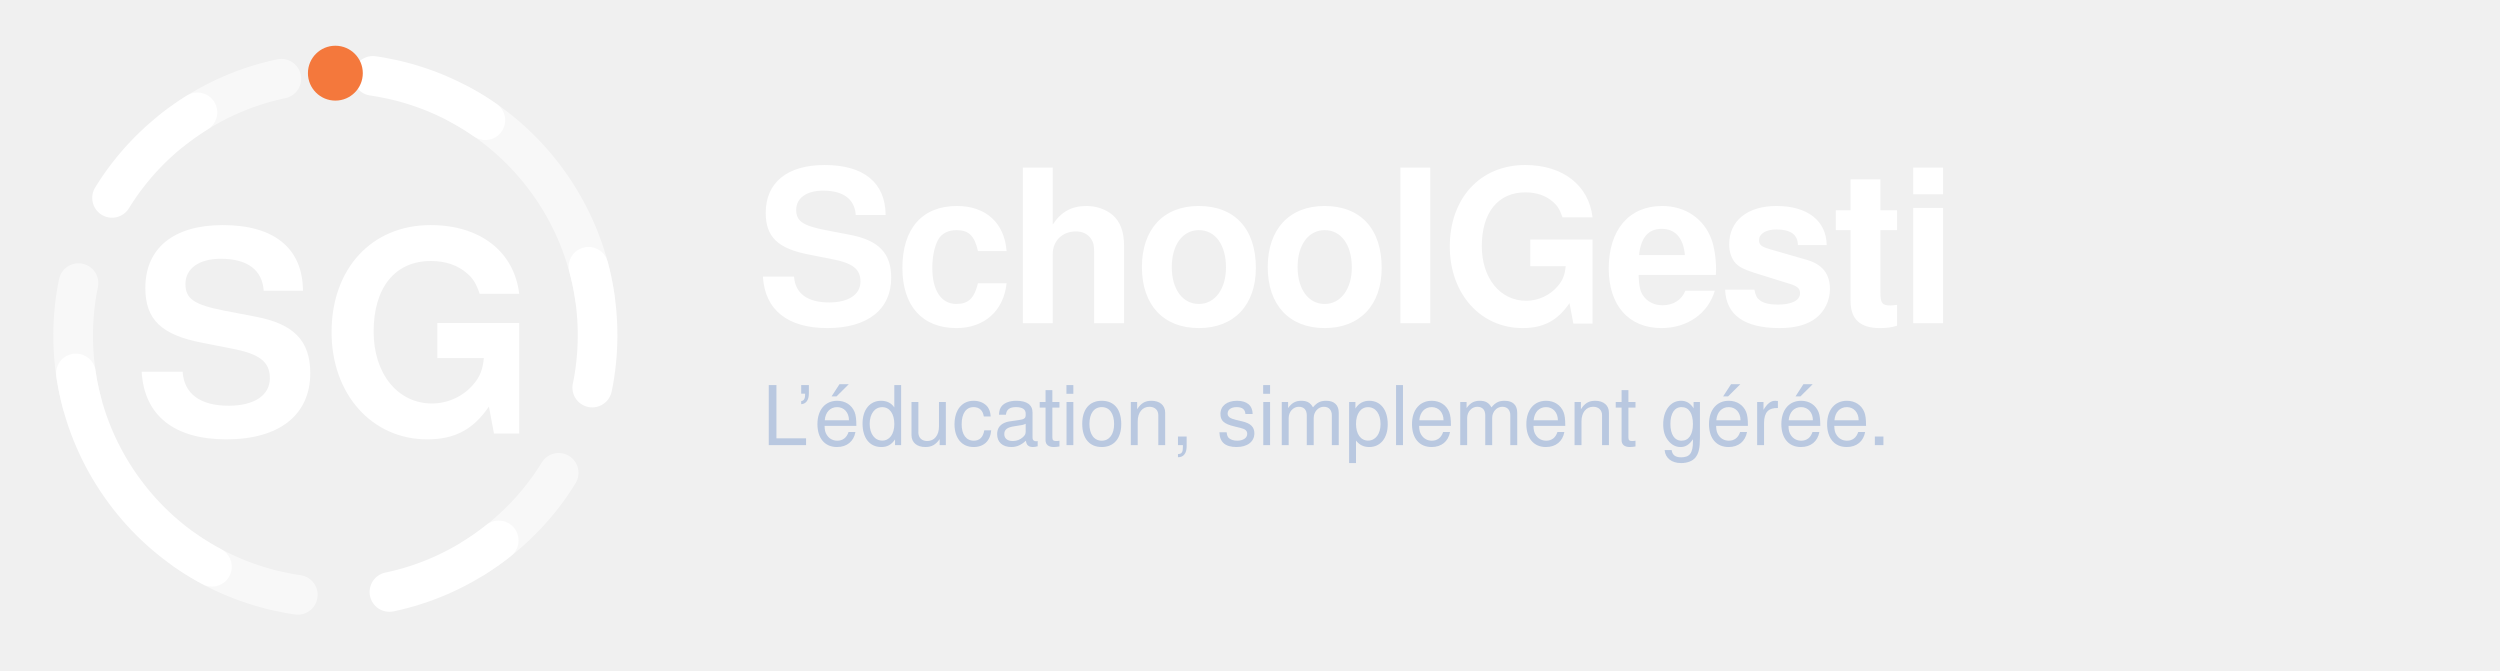
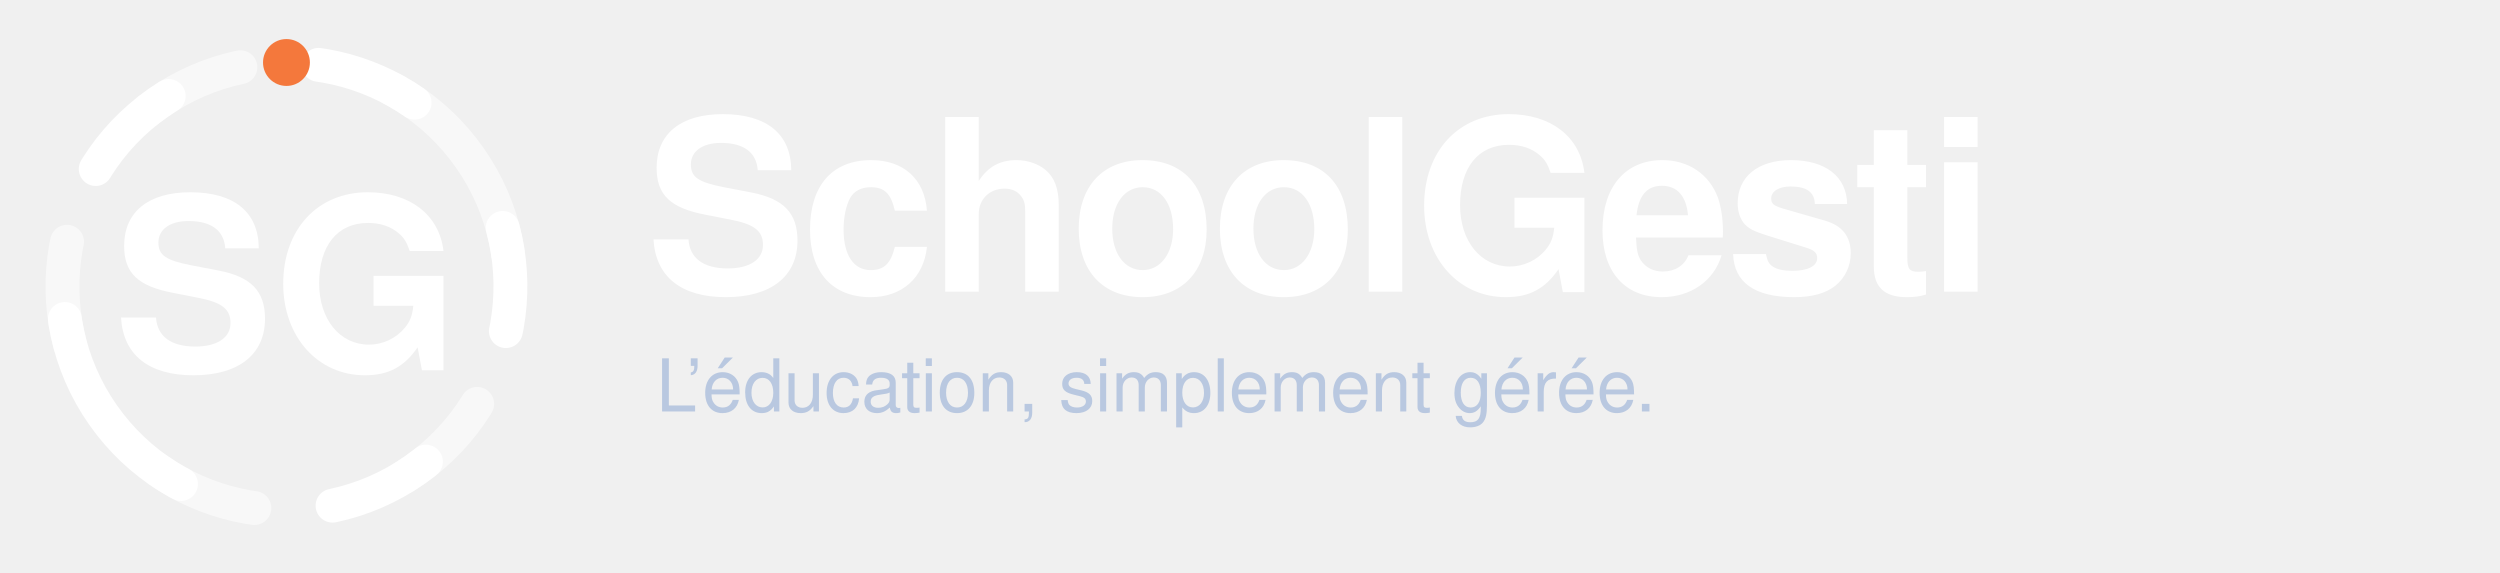
- <svg xmlns="http://www.w3.org/2000/svg" viewBox="0 0 820 220" width="820" height="220">
+ <svg xmlns="http://www.w3.org/2000/svg" viewBox="0 0 960 220" width="960" height="220">
  <circle cx="110" cy="110" r="86" fill="none" stroke="#FFFFFF" stroke-width="13" stroke-linecap="round" pathLength="100" stroke-dasharray="40 60" transform="rotate(-215 110 110)" />
  <circle cx="110" cy="110" r="86" fill="none" stroke="rgba(255,255,255,.55)" stroke-width="13" stroke-linecap="round" pathLength="100" stroke-dasharray="40 60" transform="rotate(-35 110 110)" />
  <circle cx="110" cy="24" r="9" fill="#F4783C" />
  <text x="110" y="142" text-anchor="middle" font-family="Poppins, Helvetica, Arial, sans-serif" font-weight="600" font-size="92" letter-spacing="-4" fill="#FFFFFF">S<tspan fill="#FFFFFF">G</tspan>
  </text>
-   <text x="248" y="106" font-family="Poppins, Helvetica, Arial, sans-serif" font-weight="600" font-size="70" letter-spacing="-1.5" fill="#FFFFFF">SchoolGesti</text>
-   <text x="250" y="146" font-family="Work Sans, Helvetica, Arial, sans-serif" font-weight="300" font-size="27" fill="#B9C8E0">L’éducation, simplement gérée.</text>
+   <text x="248" y="112" font-family="Poppins, Helvetica, Arial, sans-serif" font-weight="600" font-size="92" letter-spacing="-2" fill="#FFFFFF">SchoolGesti</text>
+   <text x="252" y="158" font-family="Work Sans, Helvetica, Arial, sans-serif" font-weight="300" font-size="28" fill="#B9C8E0">L’éducation, simplement gérée.</text>
</svg>
